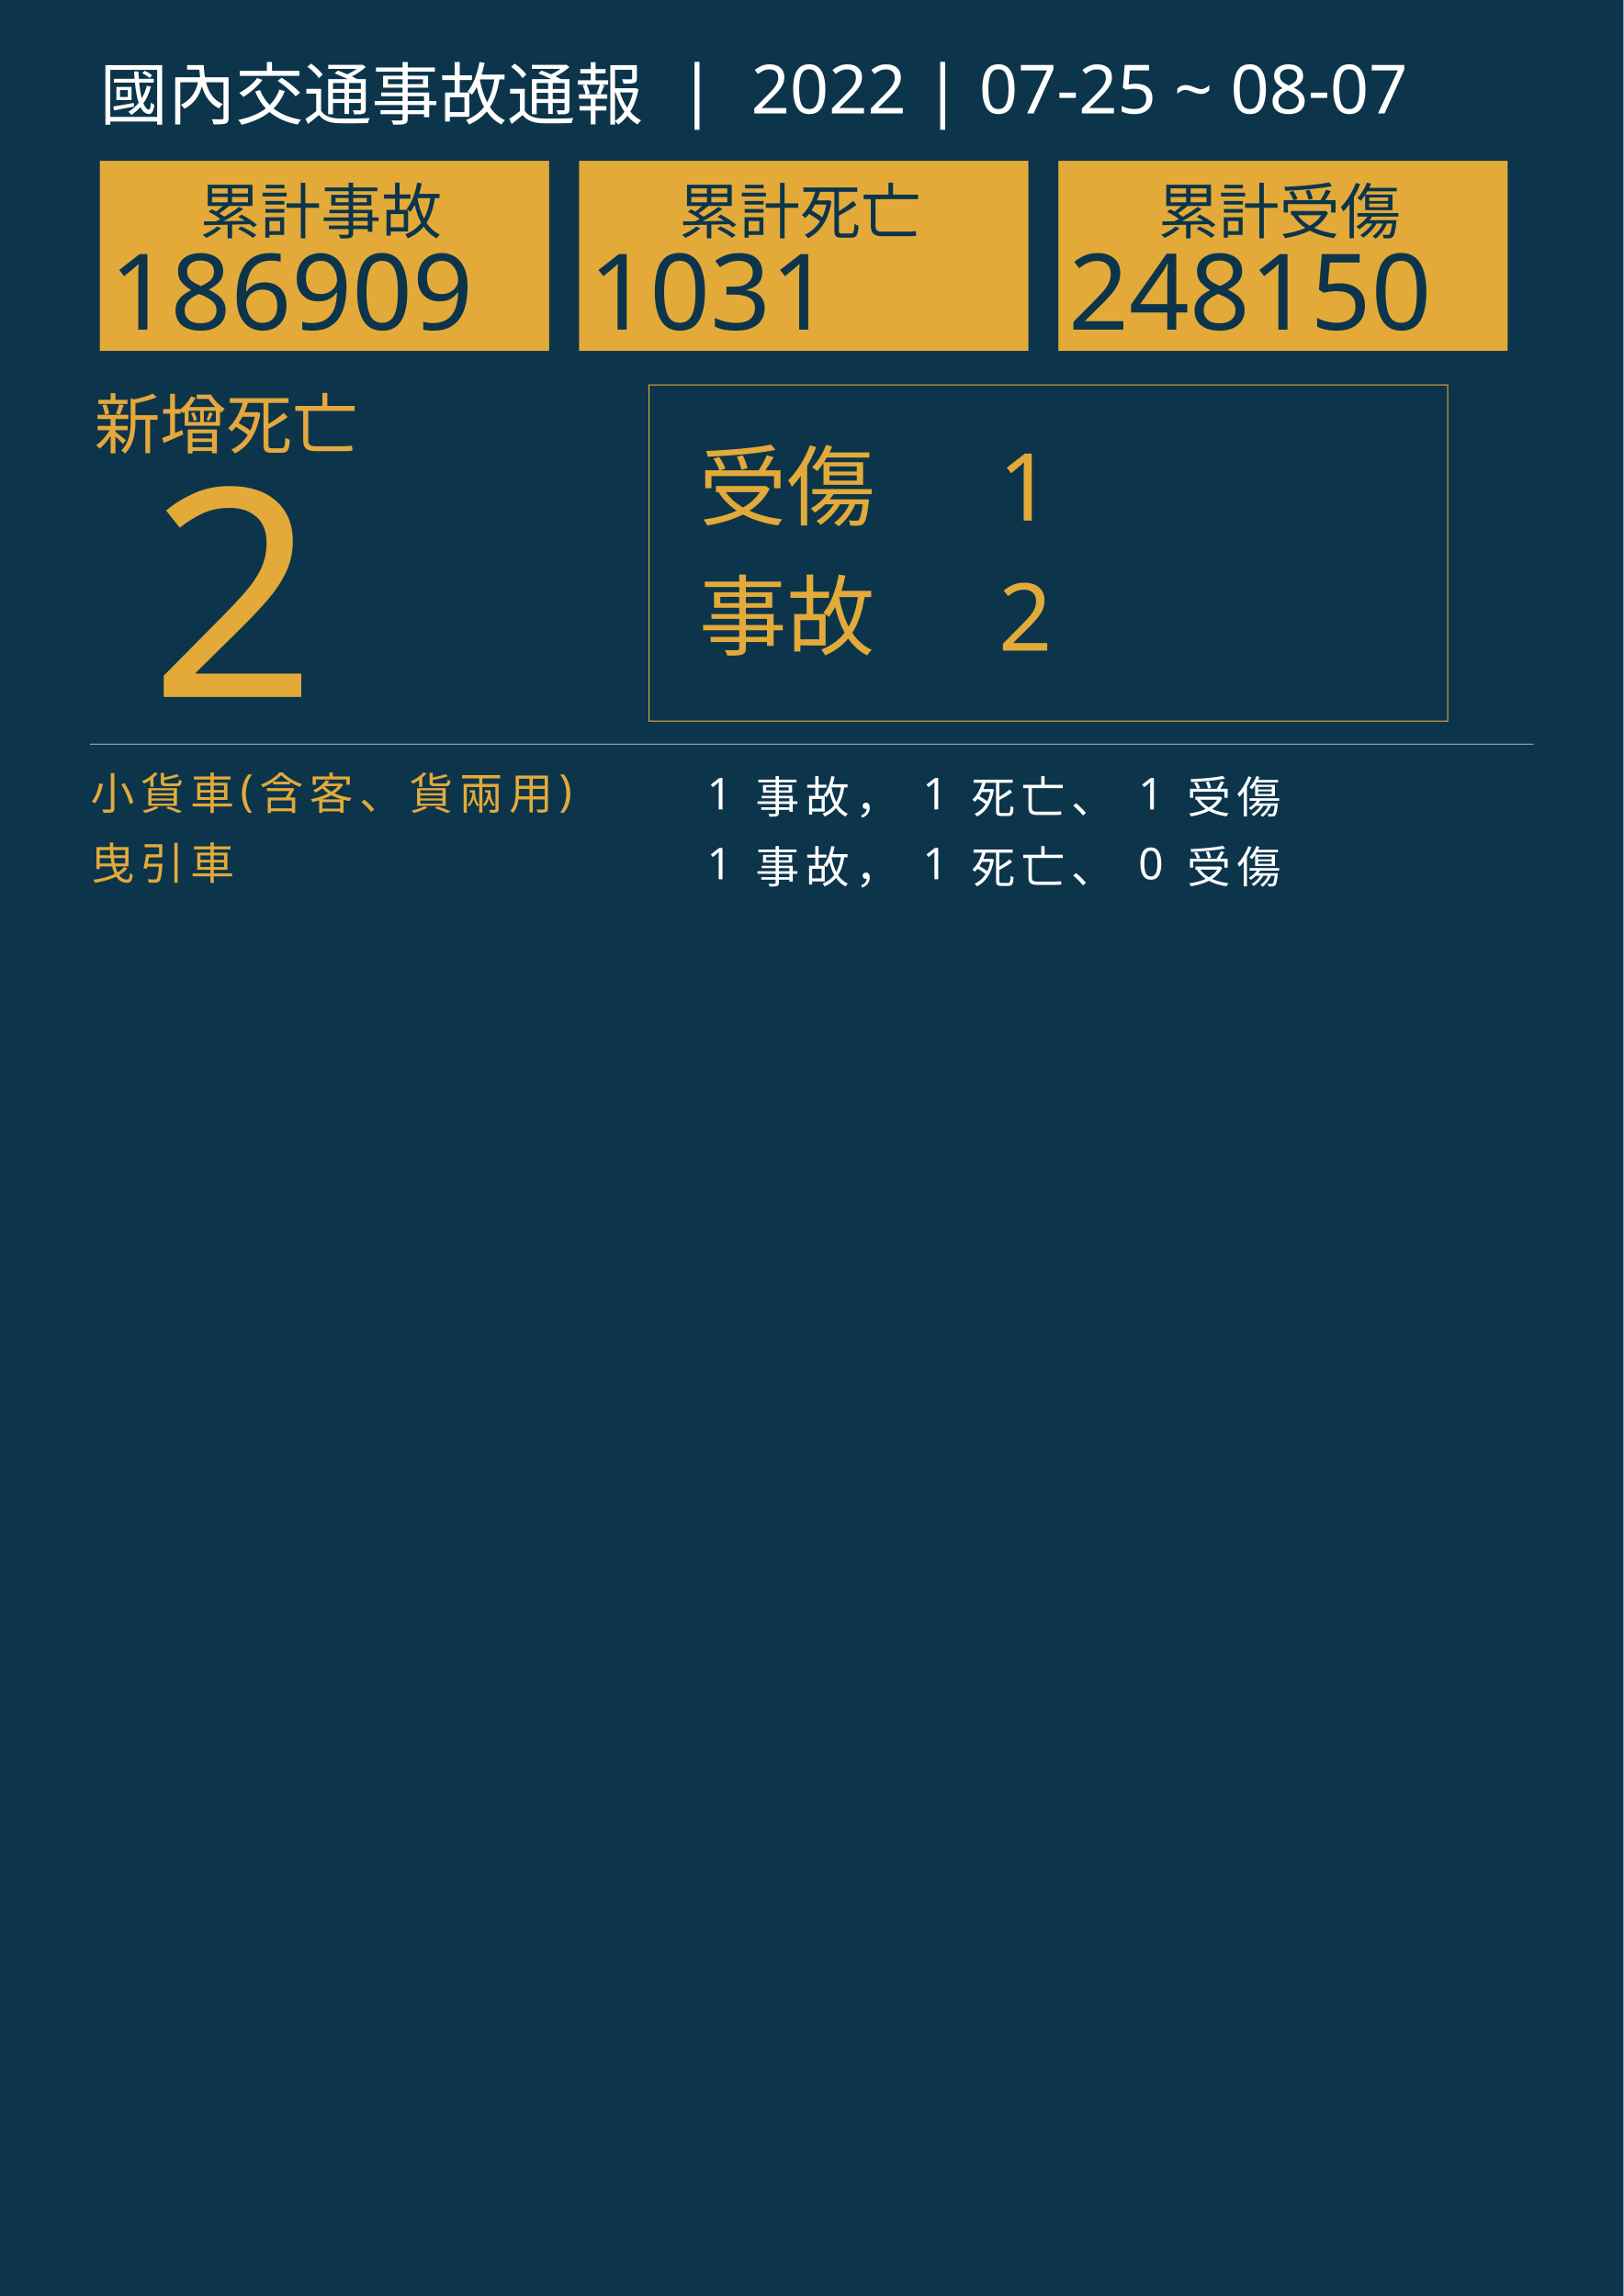
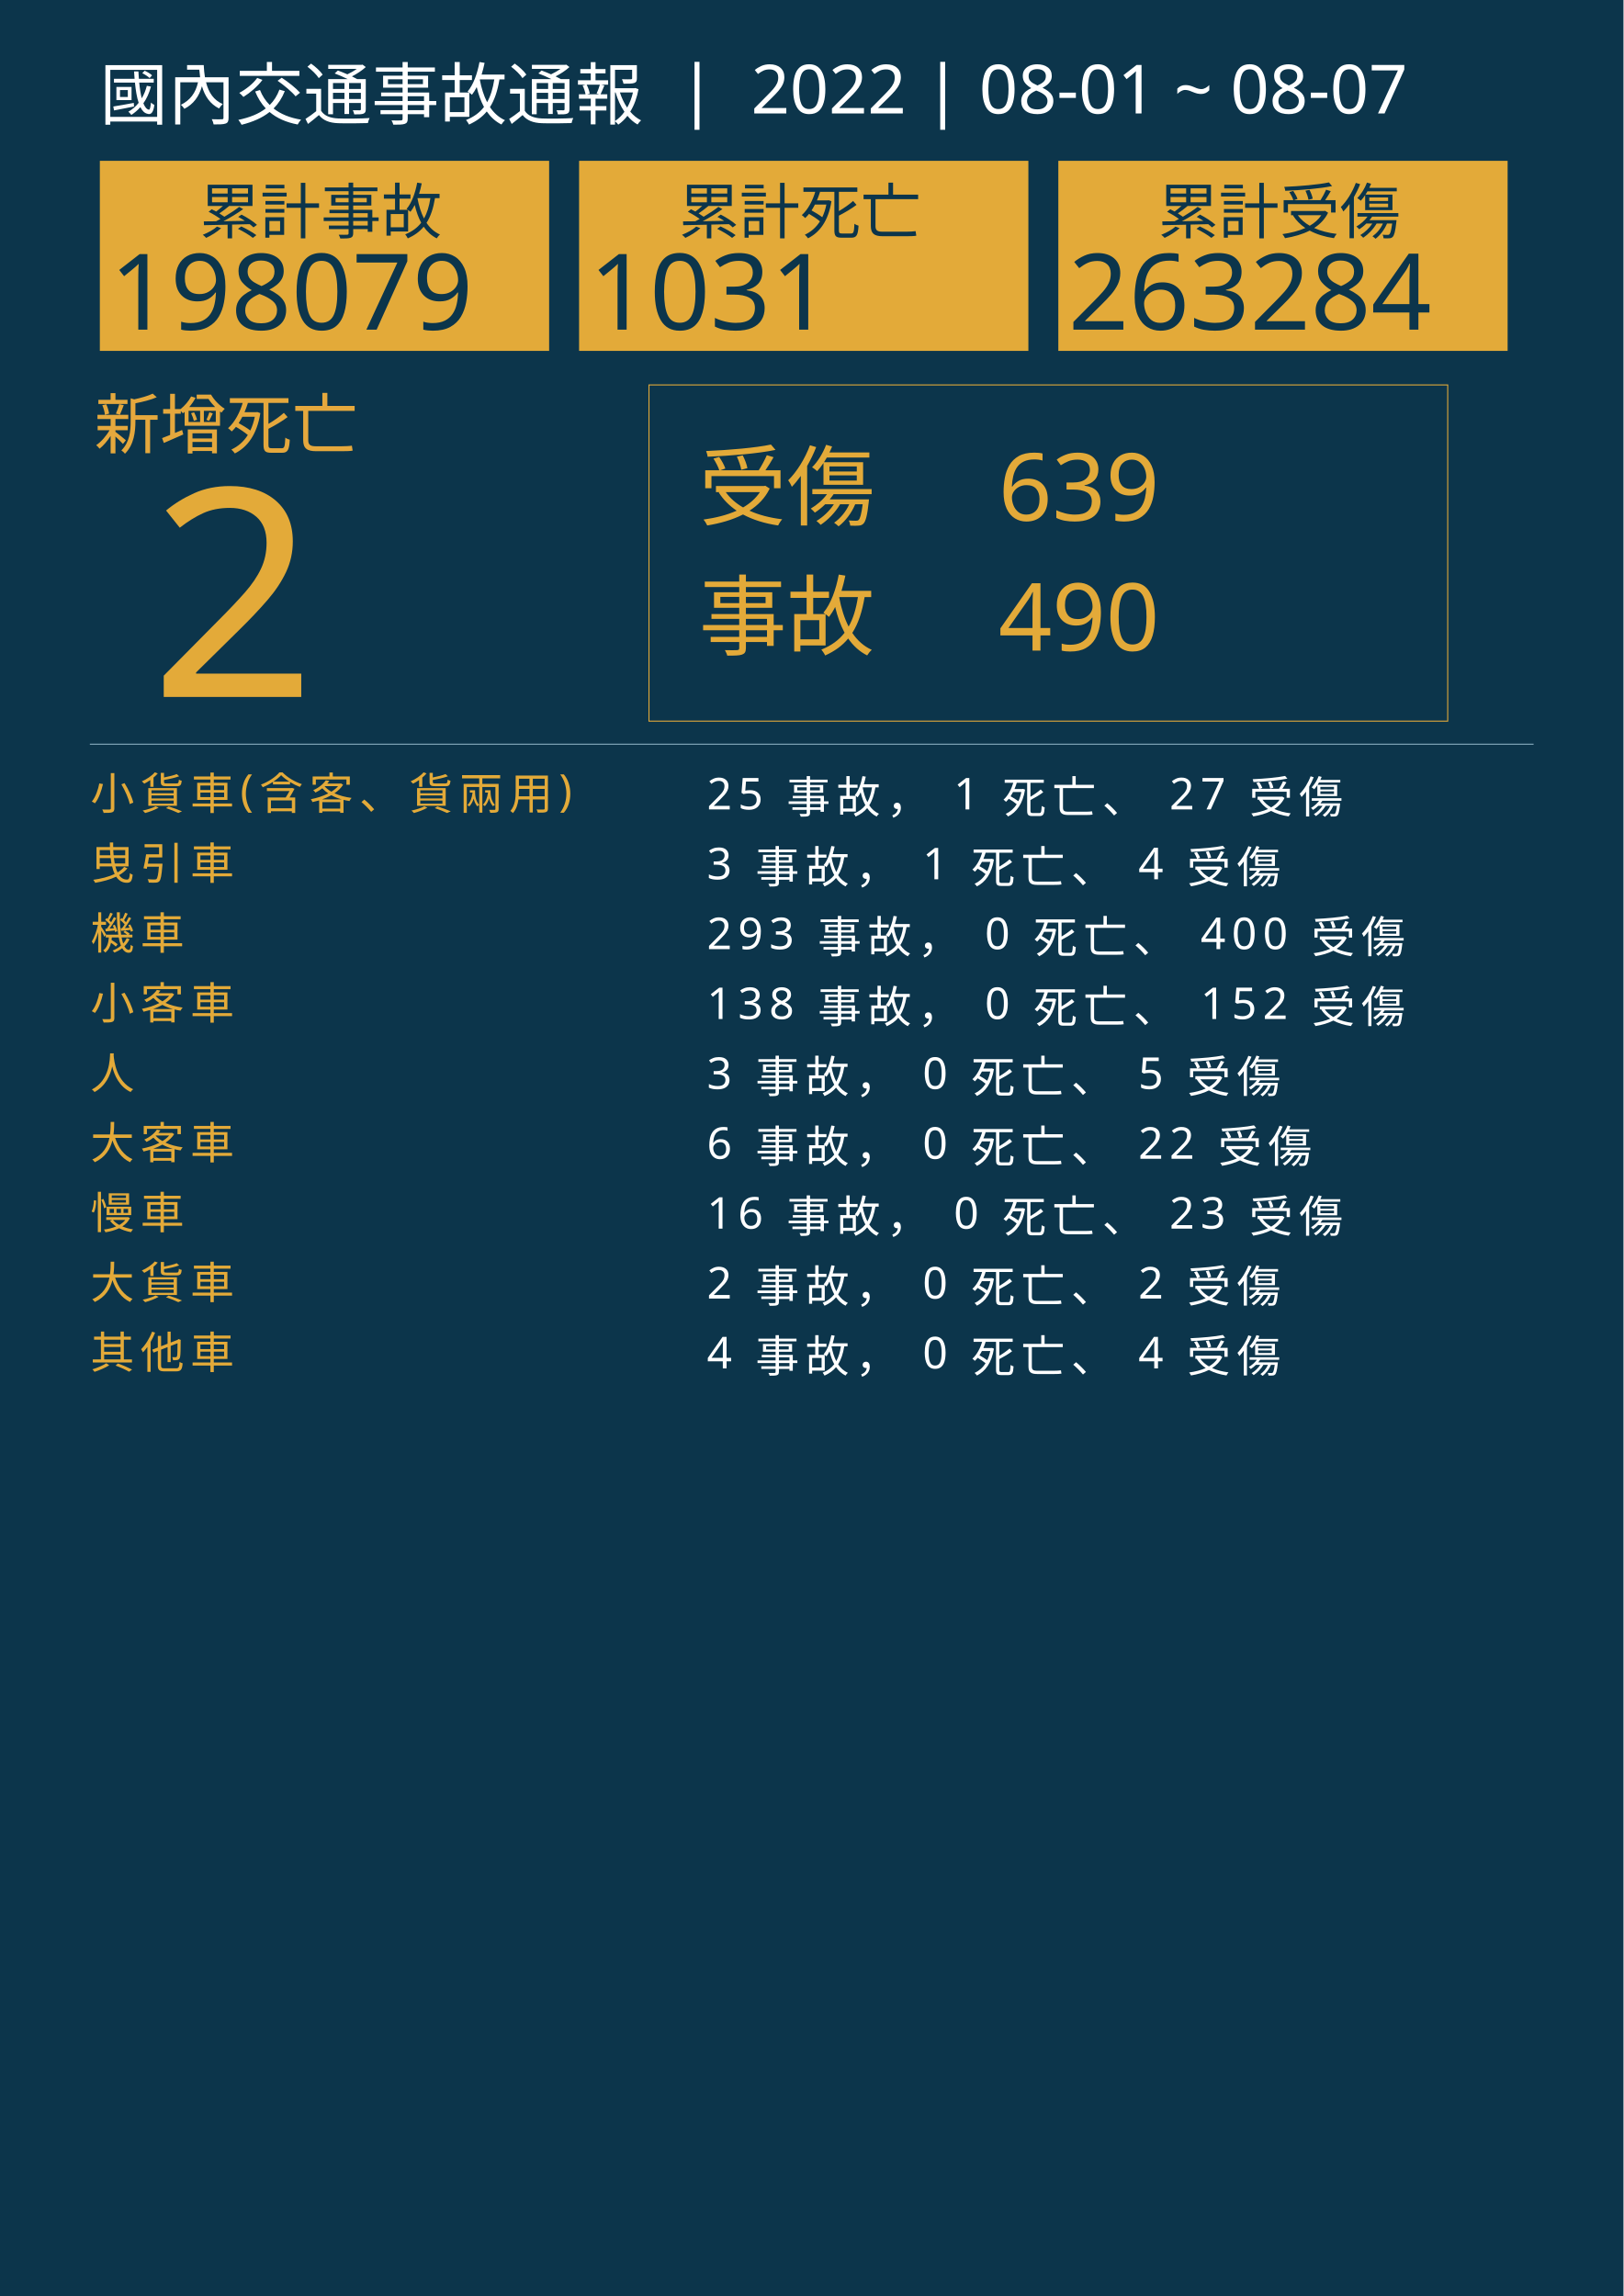
<svg xmlns="http://www.w3.org/2000/svg" version="1.1" id="圖層_1" x="0px" y="0px" viewBox="0 0 1626 2300" style="enable-background:new 0 0 1626 2300;" xml:space="preserve">
  <style type="text/css">
	.st0{fill:#0C354B;}
	.st1{fill:#E5A83D;}
	.st2{font-family:'NotoSansCJKtc-Bold-B5pc-H';}
	.st3{font-size:66px;}
	.st4{fill:#E3AA39;}
	.st5{font-family:'Arial-BoldMT';}
	.st6{font-size:291.776px;}
	.st7{fill:none;stroke:#E3AA39;stroke-miterlimit:10;}
	.st8{font-family:'NotoSansCJKtc-Light-B5pc-H';}
	.st9{font-size:88px;}
	.st10{font-family:'NotoSansCJKtc-Medium-B5pc-H';}
	.st11{font-size:94px;}
	.st12{fill:none;stroke:#8AAFC1;stroke-miterlimit:10;}
	.st13{font-size:60.649px;}
	.st14{font-size:106px;}
	.st15{fill:none;}
	.st16{font-size:44px;}
	.st17{letter-spacing:6;}
	.st18{fill:#FFFFFF;}
	.st19{letter-spacing:1;}
	.st20{font-size:68px;}
</style>
  <rect class="st0" width="1626" height="2300" />
  <text transform="matrix(1 0 0 1 94.5001 449.017)" class="st1 st2 st3">新增死亡</text>
  <g>
    <text transform="matrix(1 0 0 1 150 698.1412)" class="st4 st5 st6">2</text>
  </g>
  <g>
    <rect x="650" y="385.6" class="st7" width="800" height="336.8" />
    <g>
      <text transform="matrix(1 0 0 1 700 519.593)" class="st4 st8 st9">受傷</text>
-       <text transform="matrix(1 0 0 1 1000 521.5084)" class="st4 st10 st11">1</text>
-       <text transform="matrix(1 0 0 1 1000 651.7274)" class="st4 st10 st11">2</text>
+       <text transform="matrix(1 0 0 1 1000 521.5084)" class="st4 st10 st11">639</text>
+       <text transform="matrix(1 0 0 1 1000 651.7274)" class="st4 st10 st11">490</text>
      <text transform="matrix(1 0 0 1 700 649.4965)" class="st4 st8 st9">事故</text>
    </g>
  </g>
  <line class="st12" x1="90" y1="745.5" x2="1536" y2="745.5" />
  <g>
    <g>
      <rect x="100" y="161.1" class="st4" width="450" height="190.4" />
      <g>
        <text transform="matrix(1 0 0 1 200 233.9079)" class="st0 st10 st13">累計事故</text>
        <g>
-           <text transform="matrix(1 0 0 1 110 330.2121)" class="st0 st5 st14">186909</text>
+           <text transform="matrix(1 0 0 1 110 330.2121)" class="st0 st5 st14">198079</text>
        </g>
      </g>
    </g>
    <g>
      <rect x="580" y="161.1" class="st4" width="450" height="190.4" />
      <g>
        <text transform="matrix(1 0 0 1 680 233.908)" class="st0 st10 st13">累計死亡</text>
        <g>
          <text transform="matrix(1 0 0 1 590 330.2122)" class="st0 st5 st14">1031</text>
        </g>
      </g>
    </g>
    <g>
      <rect x="1060" y="161.1" class="st4" width="450" height="190.4" />
      <g>
        <text transform="matrix(1 0 0 1 1160 233.908)" class="st0 st10 st13">累計受傷</text>
        <g>
-           <text transform="matrix(1 0 0 1 1070 330.2122)" class="st0 st5 st14">248150</text>
+           <text transform="matrix(1 0 0 1 1070 330.2122)" class="st0 st5 st14">263284</text>
        </g>
      </g>
    </g>
  </g>
  <rect x="90.6" y="772.1" class="st15" width="1141.8" height="314.8" />
  <text transform="matrix(1 0 0 1 90.5591 810.7965)">
    <tspan x="0" y="0" class="st4 st10 st16 st17">小貨車(含客、貨兩用)</tspan>
-     <tspan x="600" y="0" class="st18 st10 st16 st17"> 1 事故， 1 死亡、 1 受傷</tspan>
+     <tspan x="600" y="0" class="st18 st10 st16 st17"> 25 事故， 1 死亡、 27 受傷</tspan>
    <tspan x="0" y="70" class="st4 st10 st16 st17">曳引車</tspan>
-     <tspan x="600" y="70" class="st18 st10 st16 st17"> 1 事故， 1 死亡、 0 受傷</tspan>
+     <tspan x="600" y="70" class="st18 st10 st16 st17"> 3 事故， 1 死亡、 4 受傷</tspan>
+     <tspan x="0" y="140" class="st4 st10 st16 st17">機車</tspan>
+     <tspan x="600" y="140" class="st18 st10 st16 st17"> 293 事故， 0 死亡、 400 受傷</tspan>
+     <tspan x="0" y="210" class="st4 st10 st16 st17">小客車</tspan>
+     <tspan x="600" y="210" class="st18 st10 st16 st17"> 138 事故， 0 死亡、 152 受傷</tspan>
+     <tspan x="0" y="280" class="st4 st10 st16 st17">人</tspan>
+     <tspan x="600" y="280" class="st18 st10 st16 st17"> 3 事故， 0 死亡、 5 受傷</tspan>
+     <tspan x="0" y="350" class="st4 st10 st16 st17">大客車</tspan>
+     <tspan x="600" y="350" class="st18 st10 st16 st17"> 6 事故， 0 死亡、 22 受傷</tspan>
+     <tspan x="0" y="420" class="st4 st10 st16 st17">慢車</tspan>
+     <tspan x="600" y="420" class="st18 st10 st16 st17"> 16 事故， 0 死亡、 23 受傷</tspan>
+     <tspan x="0" y="490" class="st4 st10 st16 st17">大貨車</tspan>
+     <tspan x="600" y="490" class="st18 st10 st16 st17"> 2 事故， 0 死亡、 2 受傷</tspan>
+     <tspan x="0" y="560" class="st4 st10 st16 st17">其他車</tspan>
+     <tspan x="600" y="560" class="st18 st10 st16 st17"> 4 事故， 0 死亡、 4 受傷</tspan>
  </text>
-   <text transform="matrix(1 0 0 1 100 119.2712)" class="st18 st8 st20">國內交通事故通報  |  2022 | 07-25 ~ 08-07</text>
+   <text transform="matrix(1 0 0 1 100 119.2712)" class="st18 st8 st20">國內交通事故通報  |  2022 | 08-01 ~ 08-07</text>
</svg>
